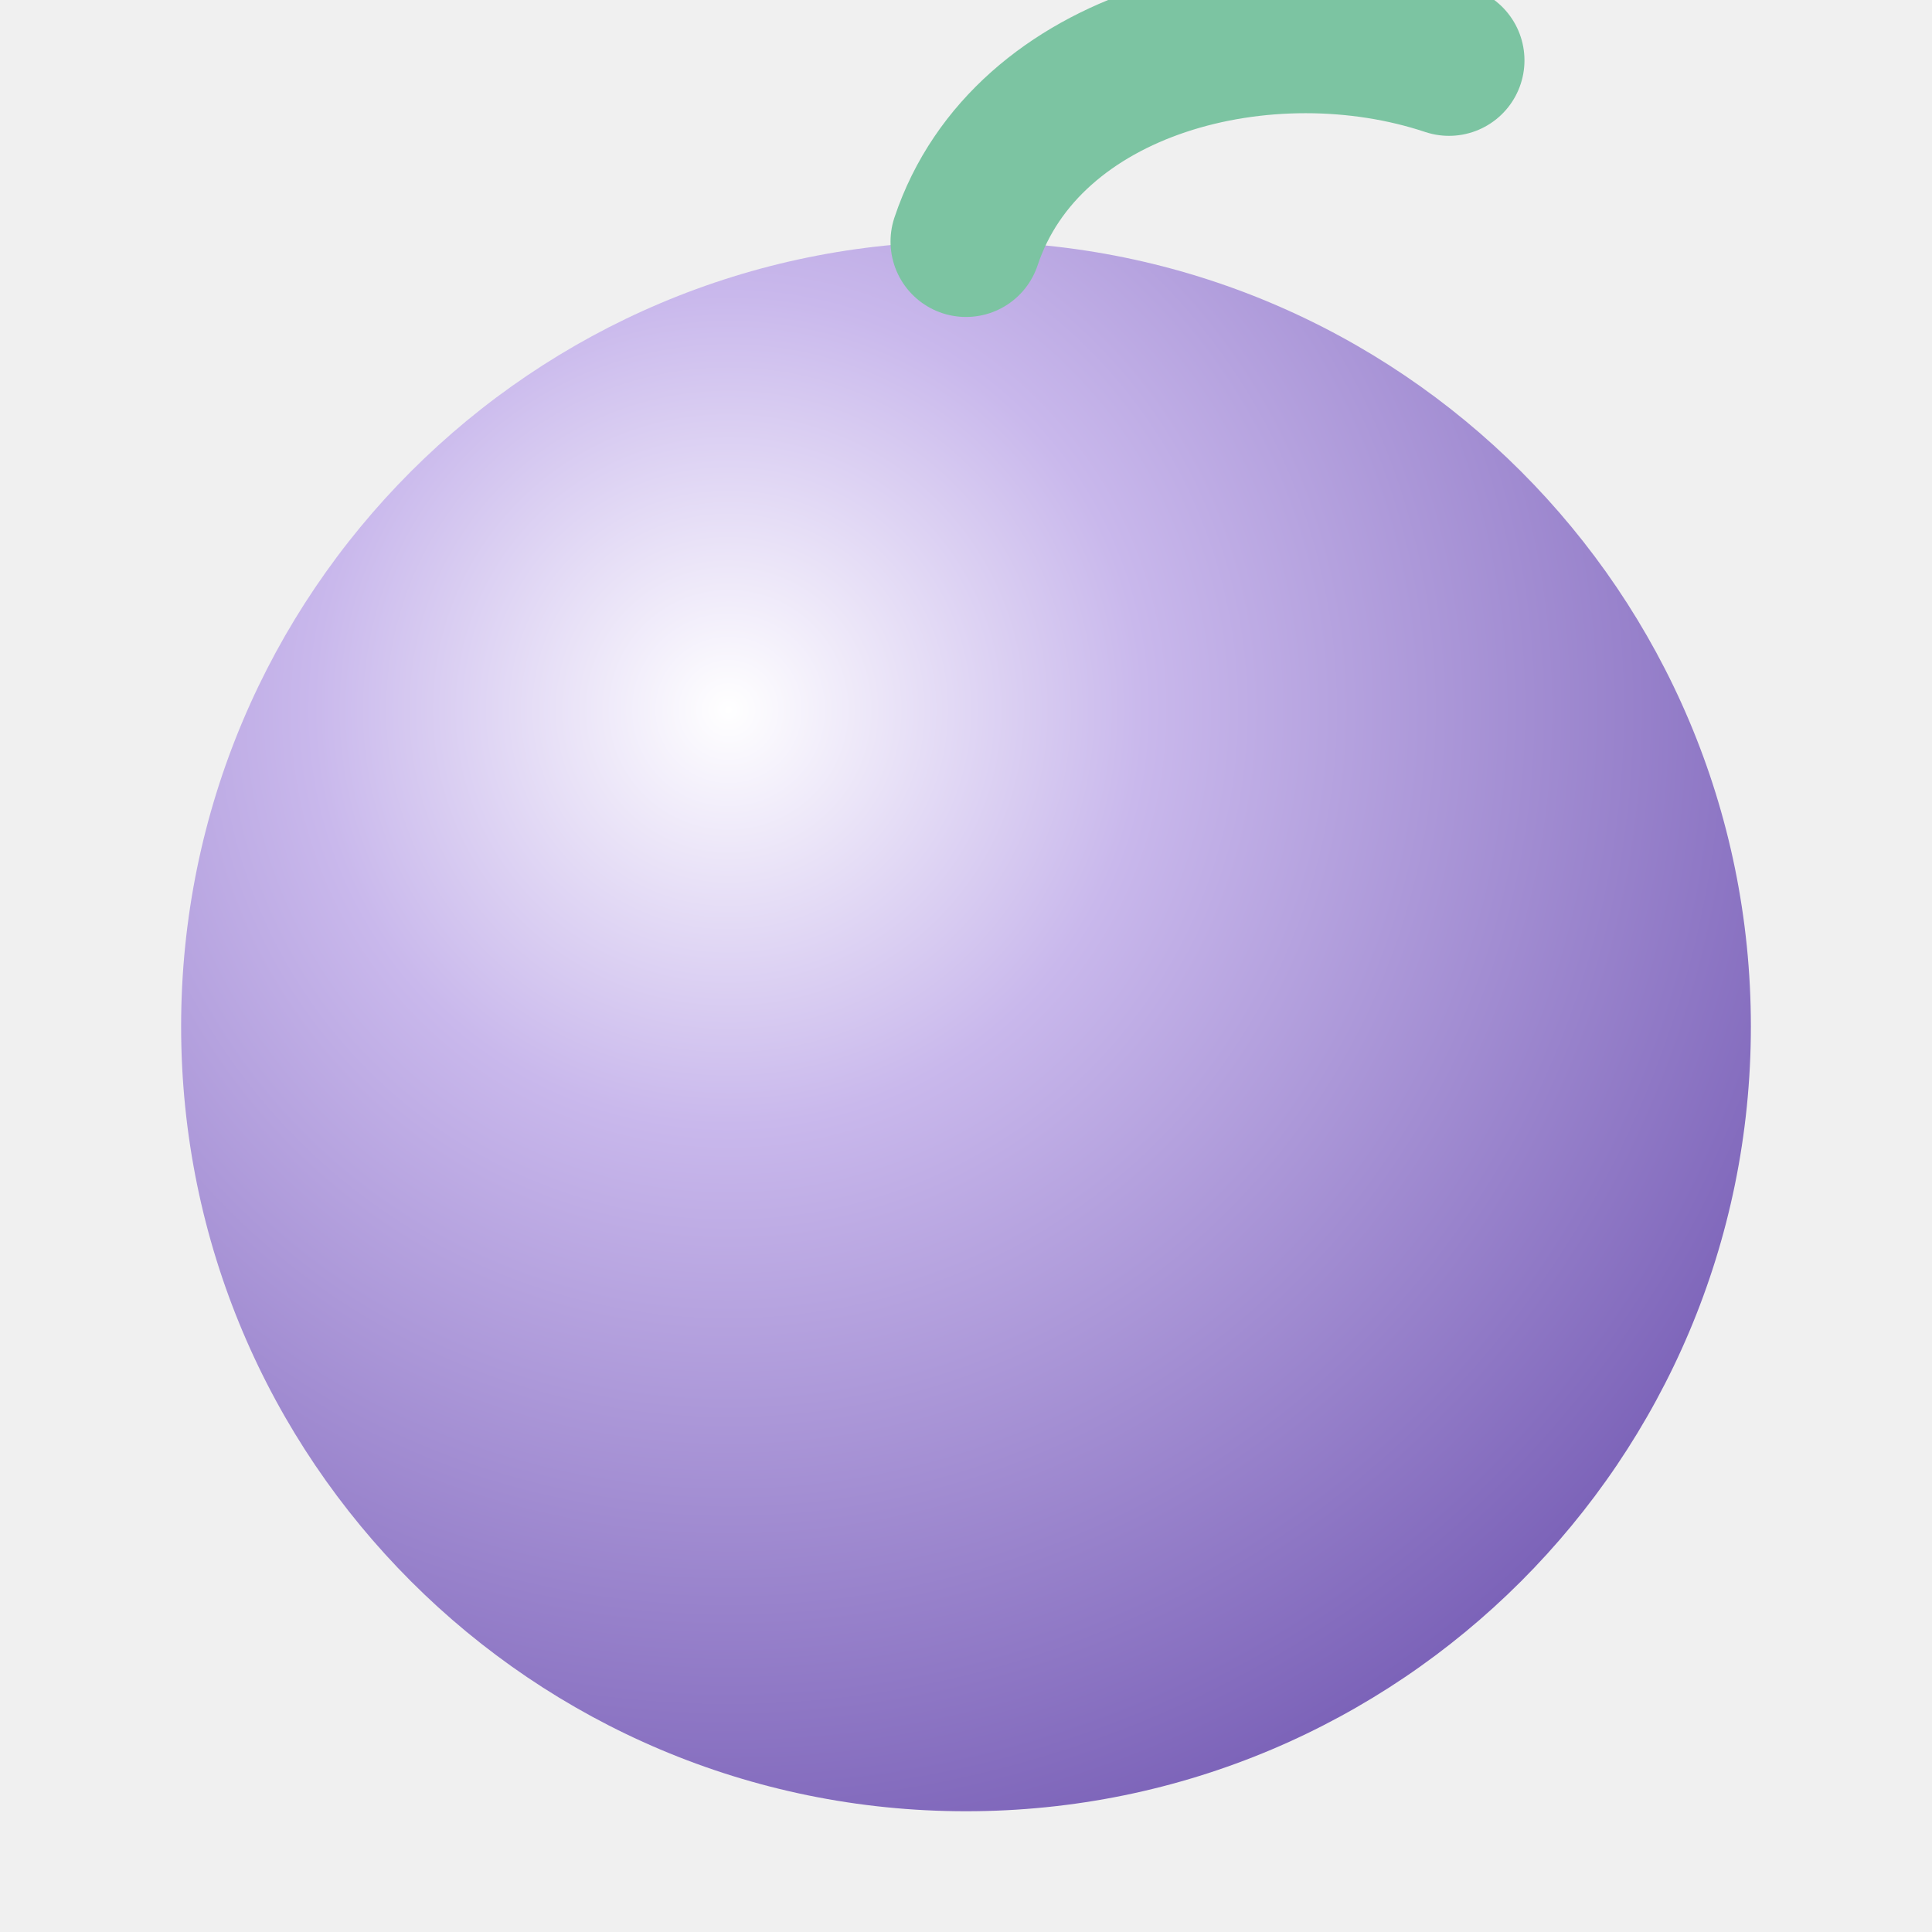
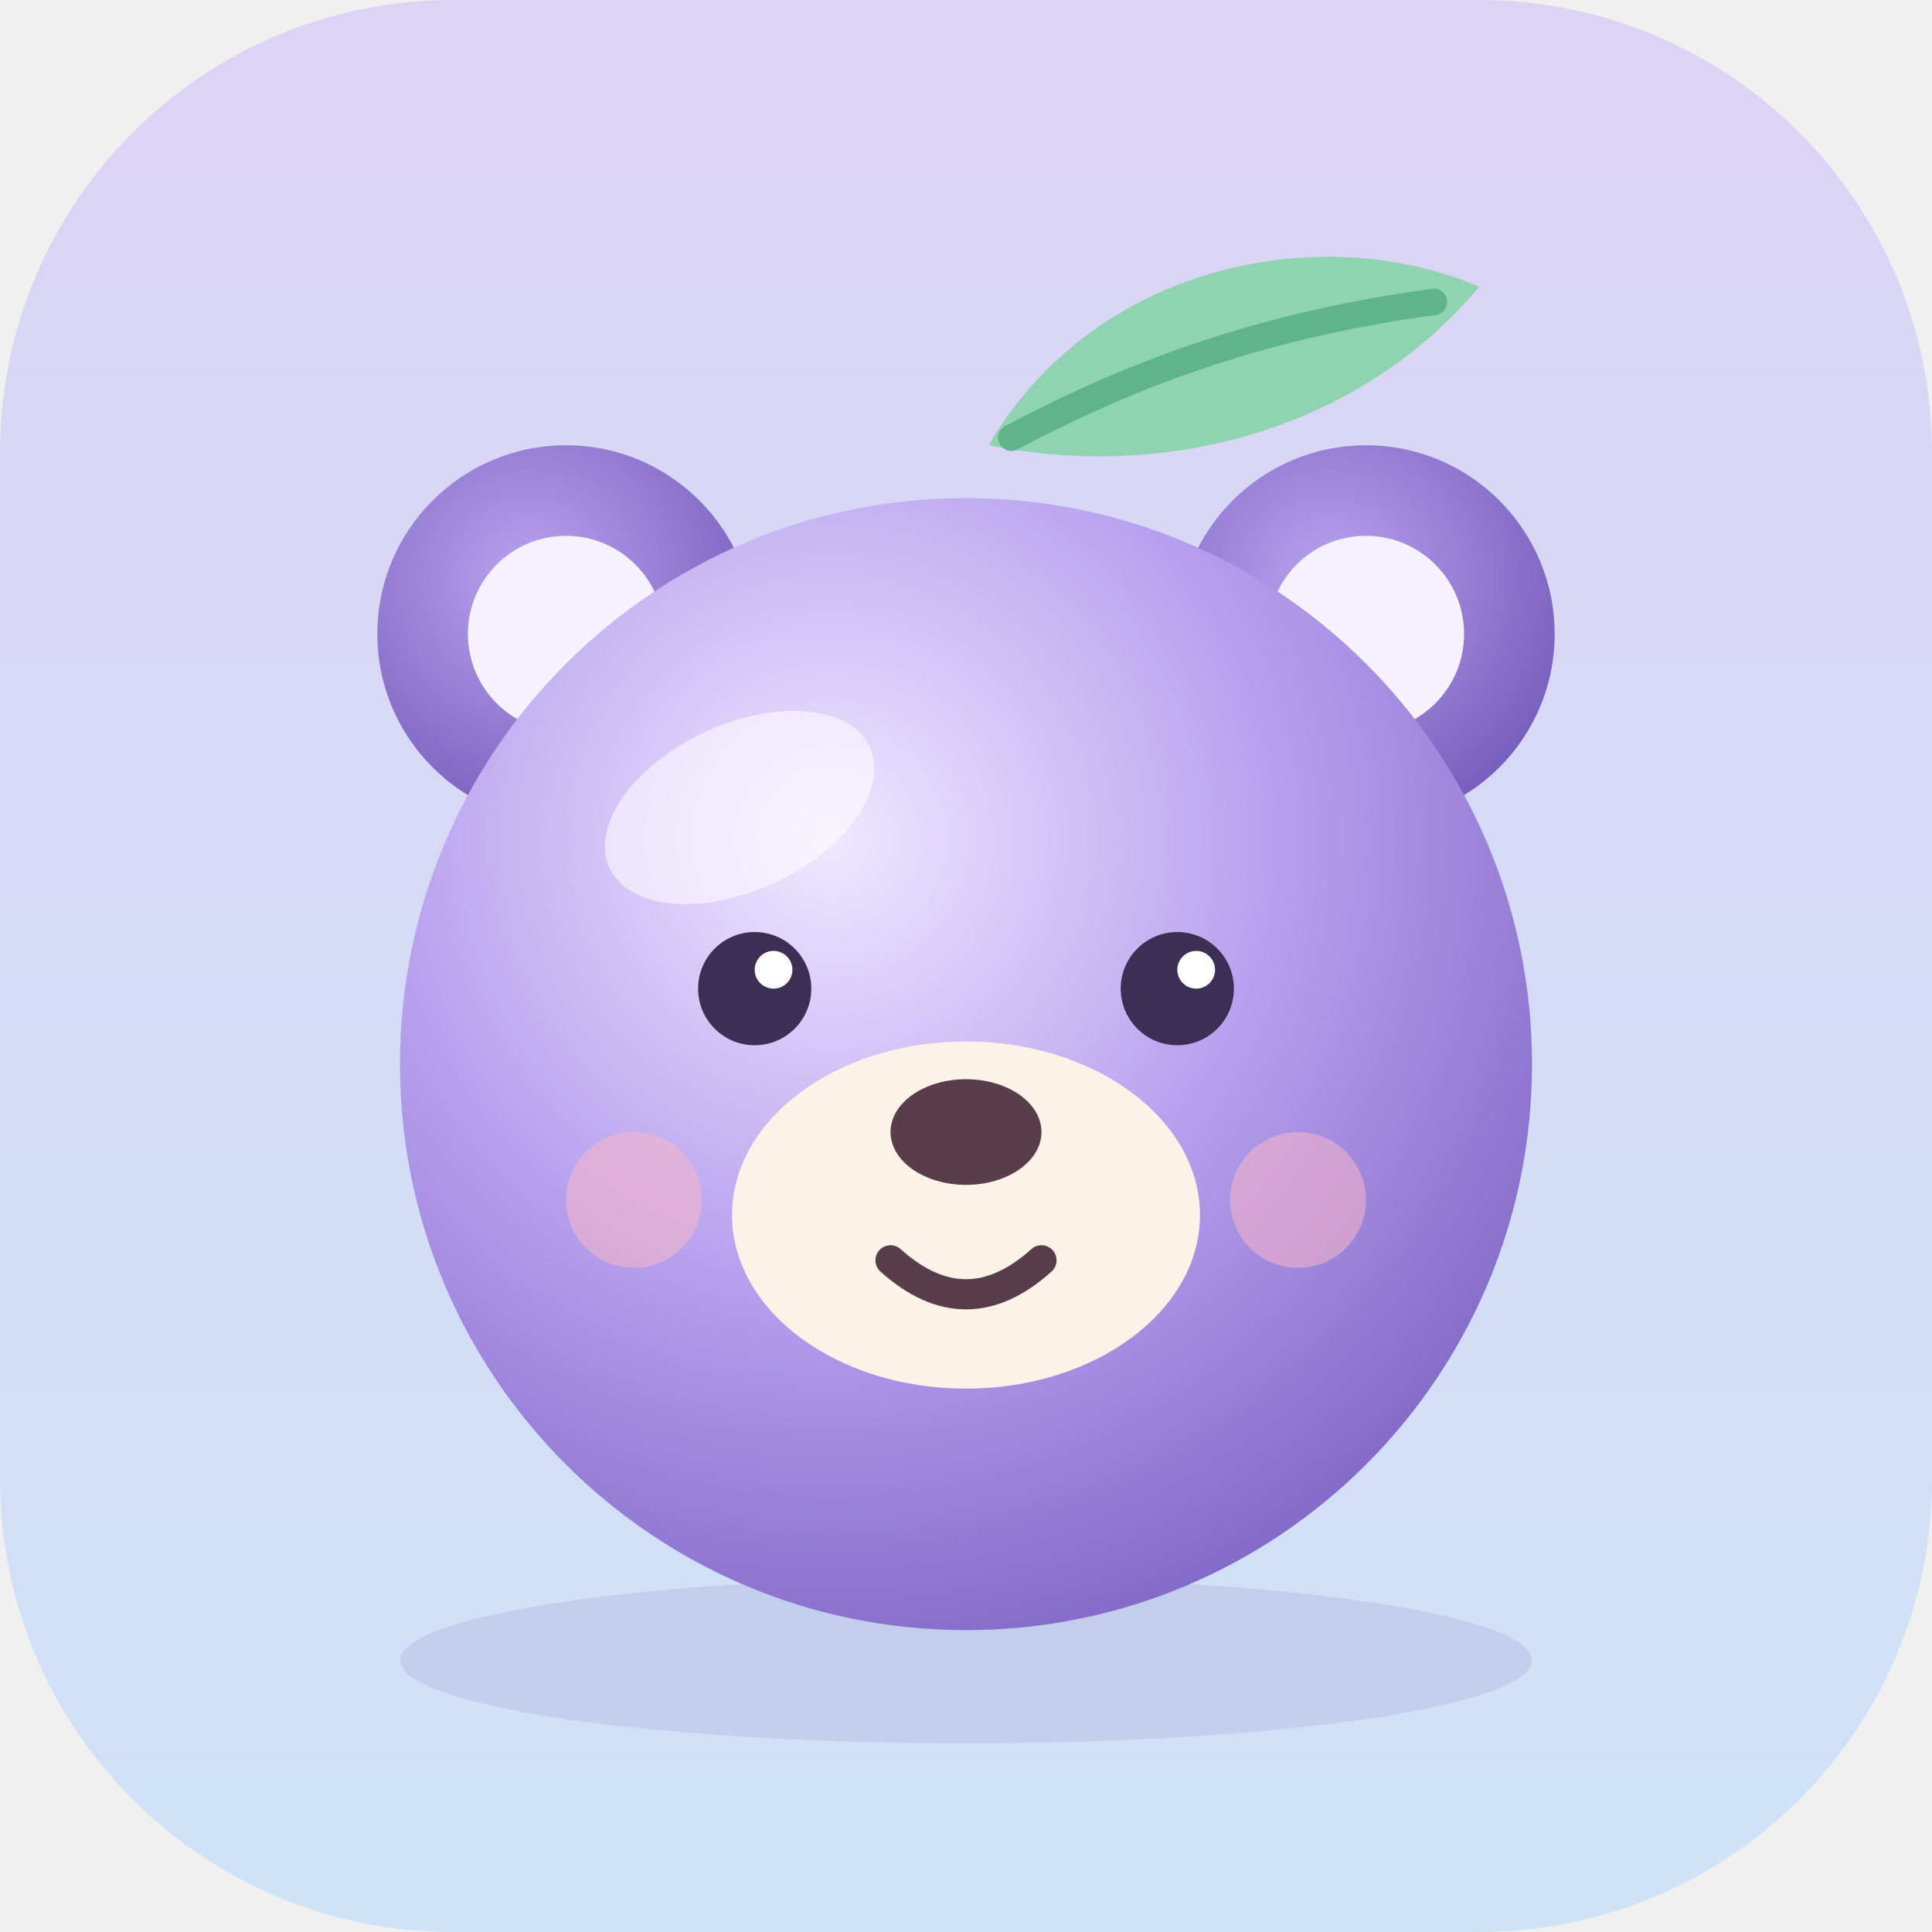
- <svg xmlns="http://www.w3.org/2000/svg" viewBox="0 0 32 32">
+ <svg xmlns="http://www.w3.org/2000/svg" viewBox="0 0 512 512" role="img" aria-label="Iceberrys icon">
  <defs>
-     <radialGradient id="g" cx=".35" cy=".3" r=".75">
-       <stop offset="0" stop-color="#fff" />
-       <stop offset=".35" stop-color="#c9b8ec" />
-       <stop offset="1" stop-color="#7b62b8" />
+     <linearGradient id="bg" x1="0" y1="0" x2="0" y2="1">
+       <stop offset="0" stop-color="#dcd3f5" />
+       <stop offset="1" stop-color="#cfe3f7" />
+     </linearGradient>
+     <radialGradient id="berry" cx=".38" cy=".3" r=".85">
+       <stop offset="0" stop-color="#efe8ff" />
+       <stop offset=".45" stop-color="#b9a3ef" />
+       <stop offset="1" stop-color="#7259bd" />
+     </radialGradient>
+     <radialGradient id="ear" cx=".4" cy=".35" r=".8">
+       <stop offset="0" stop-color="#b9a3ef" />
+       <stop offset="1" stop-color="#6c53b5" />
    </radialGradient>
  </defs>
-   <circle cx="16" cy="17" r="13" fill="url(#g)" />
-   <path d="M16 4c1-3 5-4 8-3" stroke="#7cc4a2" stroke-width="2.5" fill="none" stroke-linecap="round" />
+   <rect width="512" height="512" rx="120" fill="url(#bg)" />
+   <ellipse cx="256" cy="440" rx="150" ry="22" fill="#5b46a0" opacity=".12" />
+   <path d="M262 118 C 290 70, 350 58, 392 76 C 362 112, 312 128, 262 118Z" fill="#8fd3b0" />
+   <path d="M268 116 C 302 98, 336 86, 380 80" stroke="#5fb48c" stroke-width="7" fill="none" stroke-linecap="round" />
+   <circle cx="150" cy="168" r="50" fill="url(#ear)" />
+   <circle cx="150" cy="168" r="26" fill="#f6f1ff" />
+   <circle cx="362" cy="168" r="50" fill="url(#ear)" />
+   <circle cx="362" cy="168" r="26" fill="#f6f1ff" />
+   <circle cx="256" cy="282" r="150" fill="url(#berry)" />
+   <ellipse cx="196" cy="214" rx="38" ry="22" fill="#fff" opacity=".55" transform="rotate(-25 196 214)" />
+   <ellipse cx="256" cy="322" rx="62" ry="46" fill="#fbf3e8" />
+   <ellipse cx="256" cy="300" rx="20" ry="14" fill="#5a3d4a" />
+   <path d="M236 334 Q256 352 276 334" stroke="#5a3d4a" stroke-width="8" fill="none" stroke-linecap="round" />
+   <circle cx="200" cy="262" r="15" fill="#3b2f55" />
+   <circle cx="312" cy="262" r="15" fill="#3b2f55" />
+   <circle cx="205" cy="257" r="5" fill="#fff" />
+   <circle cx="317" cy="257" r="5" fill="#fff" />
+   <circle cx="168" cy="318" r="18" fill="#f7b6c8" opacity=".55" />
+   <circle cx="344" cy="318" r="18" fill="#f7b6c8" opacity=".55" />
</svg>
